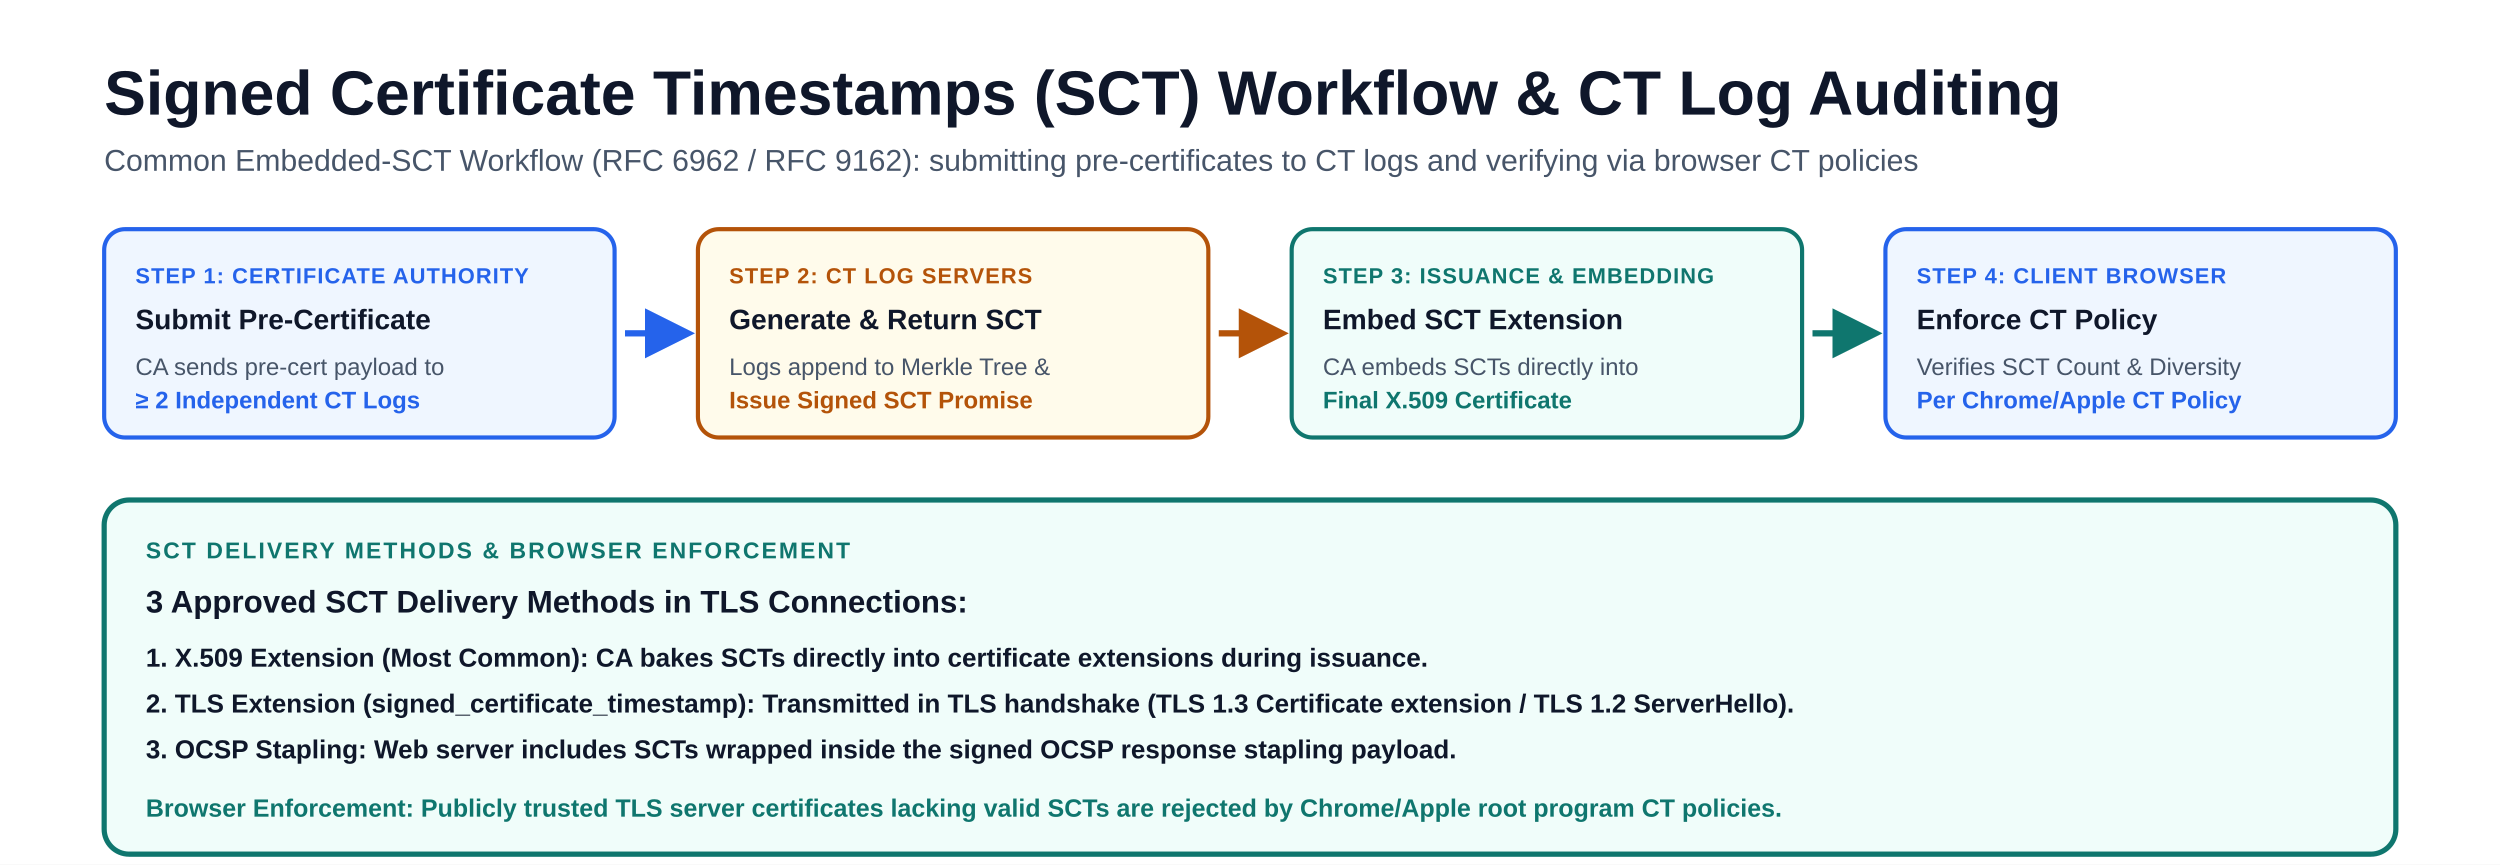
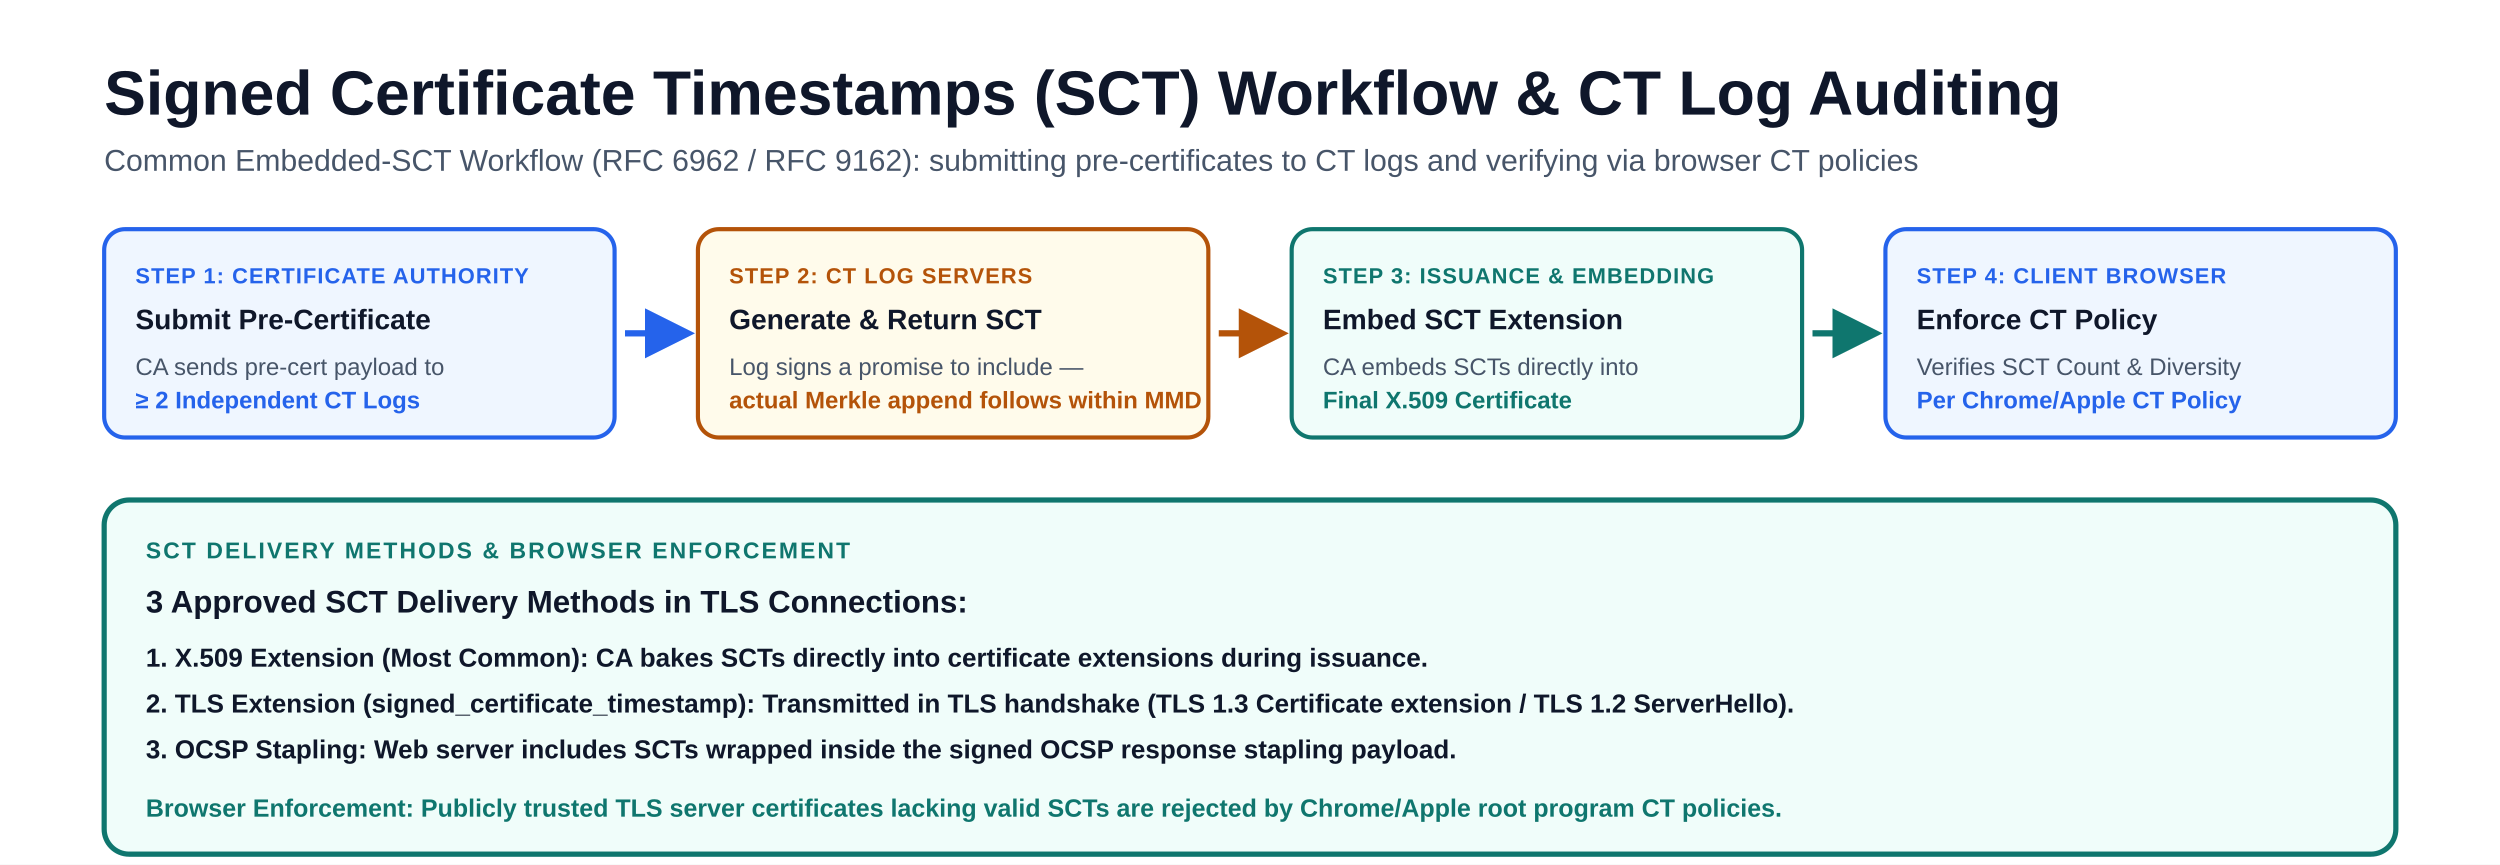
<svg xmlns="http://www.w3.org/2000/svg" viewBox="0 0 1200 415" font-family="-apple-system, BlinkMacSystemFont, 'Segoe UI', Arial, sans-serif" role="img" aria-labelledby="title description">
  <rect width="1200" height="415" fill="#ffffff" />
  <defs>
    <marker id="arrow-blue" viewBox="0 0 10 10" refX="8.5" refY="5" markerWidth="8" markerHeight="8" orient="auto">
      <path d="M0 0 L10 5 L0 10Z" fill="#2563eb" />
    </marker>
    <marker id="arrow-amber" viewBox="0 0 10 10" refX="8.5" refY="5" markerWidth="8" markerHeight="8" orient="auto">
      <path d="M0 0 L10 5 L0 10Z" fill="#b45309" />
    </marker>
    <marker id="arrow-teal" viewBox="0 0 10 10" refX="8.5" refY="5" markerWidth="8" markerHeight="8" orient="auto">
      <path d="M0 0 L10 5 L0 10Z" fill="#0f766e" />
    </marker>
  </defs>
  <text x="50" y="55" font-size="30" font-weight="850" fill="#0f172a">Signed Certificate Timestamps (SCT) Workflow &amp; CT Log Auditing</text>
  <text x="50" y="82" font-size="14.5" fill="#475569">Common Embedded-SCT Workflow (RFC 6962 / RFC 9162): submitting pre-certificates to CT logs and verifying via browser CT policies</text>
  <g>
    <rect x="50" y="110" width="245" height="100" rx="10" fill="#eff6ff" stroke="#2563eb" stroke-width="2" />
    <text x="65" y="136" font-size="10.5" font-weight="900" letter-spacing="0.5" fill="#2563eb">STEP 1: CERTIFICATE AUTHORITY</text>
    <text x="65" y="158" font-size="13.5" font-weight="800" fill="#0f172a">Submit Pre-Certificate</text>
    <text x="65" y="180" font-size="11.5" font-weight="500" fill="#475569">CA sends pre-cert payload to</text>
    <text x="65" y="196" font-size="11.5" font-weight="600" fill="#2563eb">≥ 2 Independent CT Logs</text>
    <path d="M 300 160 L 330 160" fill="none" stroke="#2563eb" stroke-width="3" marker-end="url(#arrow-blue)" />
    <rect x="335" y="110" width="245" height="100" rx="10" fill="#fffbeb" stroke="#b45309" stroke-width="2" />
    <text x="350" y="136" font-size="10.5" font-weight="900" letter-spacing="0.5" fill="#b45309">STEP 2: CT LOG SERVERS</text>
    <text x="350" y="158" font-size="13.5" font-weight="800" fill="#0f172a">Generate &amp; Return SCT</text>
-     <text x="350" y="180" font-size="11.5" font-weight="500" fill="#475569">Logs append to Merkle Tree &amp;</text>
-     <text x="350" y="196" font-size="11.5" font-weight="600" fill="#b45309">Issue Signed SCT Promise</text>
+     <text x="350" y="180" font-size="11.5" font-weight="500" fill="#475569">Log signs a promise to include —</text>
+     <text x="350" y="196" font-size="11.5" font-weight="600" fill="#b45309">actual Merkle append follows within MMD</text>
    <path d="M 585 160 L 615 160" fill="none" stroke="#b45309" stroke-width="3" marker-end="url(#arrow-amber)" />
    <rect x="620" y="110" width="245" height="100" rx="10" fill="#f0fdfa" stroke="#0f766e" stroke-width="2" />
    <text x="635" y="136" font-size="10.5" font-weight="900" letter-spacing="0.5" fill="#0f766e">STEP 3: ISSUANCE &amp; EMBEDDING</text>
    <text x="635" y="158" font-size="13.5" font-weight="800" fill="#0f172a">Embed SCT Extension</text>
    <text x="635" y="180" font-size="11.5" font-weight="500" fill="#475569">CA embeds SCTs directly into</text>
    <text x="635" y="196" font-size="11.5" font-weight="600" fill="#0f766e">Final X.509 Certificate</text>
    <path d="M 870 160 L 900 160" fill="none" stroke="#0f766e" stroke-width="3" marker-end="url(#arrow-teal)" />
    <rect x="905" y="110" width="245" height="100" rx="10" fill="#eff6ff" stroke="#2563eb" stroke-width="2" />
    <text x="920" y="136" font-size="10.5" font-weight="900" letter-spacing="0.5" fill="#2563eb">STEP 4: CLIENT BROWSER</text>
    <text x="920" y="158" font-size="13.5" font-weight="800" fill="#0f172a">Enforce CT Policy</text>
    <text x="920" y="180" font-size="11.5" font-weight="500" fill="#475569">Verifies SCT Count &amp; Diversity</text>
    <text x="920" y="196" font-size="11.5" font-weight="700" fill="#2563eb">Per Chrome/Apple CT Policy</text>
    <rect x="50" y="240" width="1100" height="170" rx="12" fill="#f0fdfa" stroke="#0f766e" stroke-width="2.5" />
    <text x="70" y="268" font-size="11" font-weight="900" letter-spacing="1" fill="#0f766e">SCT DELIVERY METHODS &amp; BROWSER ENFORCEMENT</text>
    <text x="70" y="294" font-size="15" font-weight="800" fill="#0f172a">3 Approved SCT Delivery Methods in TLS Connections:</text>
    <text x="70" y="320" font-size="12.5" font-weight="600" fill="#0f172a">1. X.509 Extension (Most Common): CA bakes SCTs directly into certificate extensions during issuance.</text>
    <text x="70" y="342" font-size="12.5" font-weight="600" fill="#0f172a">2. TLS Extension (signed_certificate_timestamp): Transmitted in TLS handshake (TLS 1.3 Certificate extension / TLS 1.2 ServerHello).</text>
    <text x="70" y="364" font-size="12.5" font-weight="600" fill="#0f172a">3. OCSP Stapling: Web server includes SCTs wrapped inside the signed OCSP response stapling payload.</text>
    <text x="70" y="392" font-size="12" font-weight="700" fill="#0f766e">Browser Enforcement: Publicly trusted TLS server certificates lacking valid SCTs are rejected by Chrome/Apple root program CT policies.</text>
  </g>
</svg>
